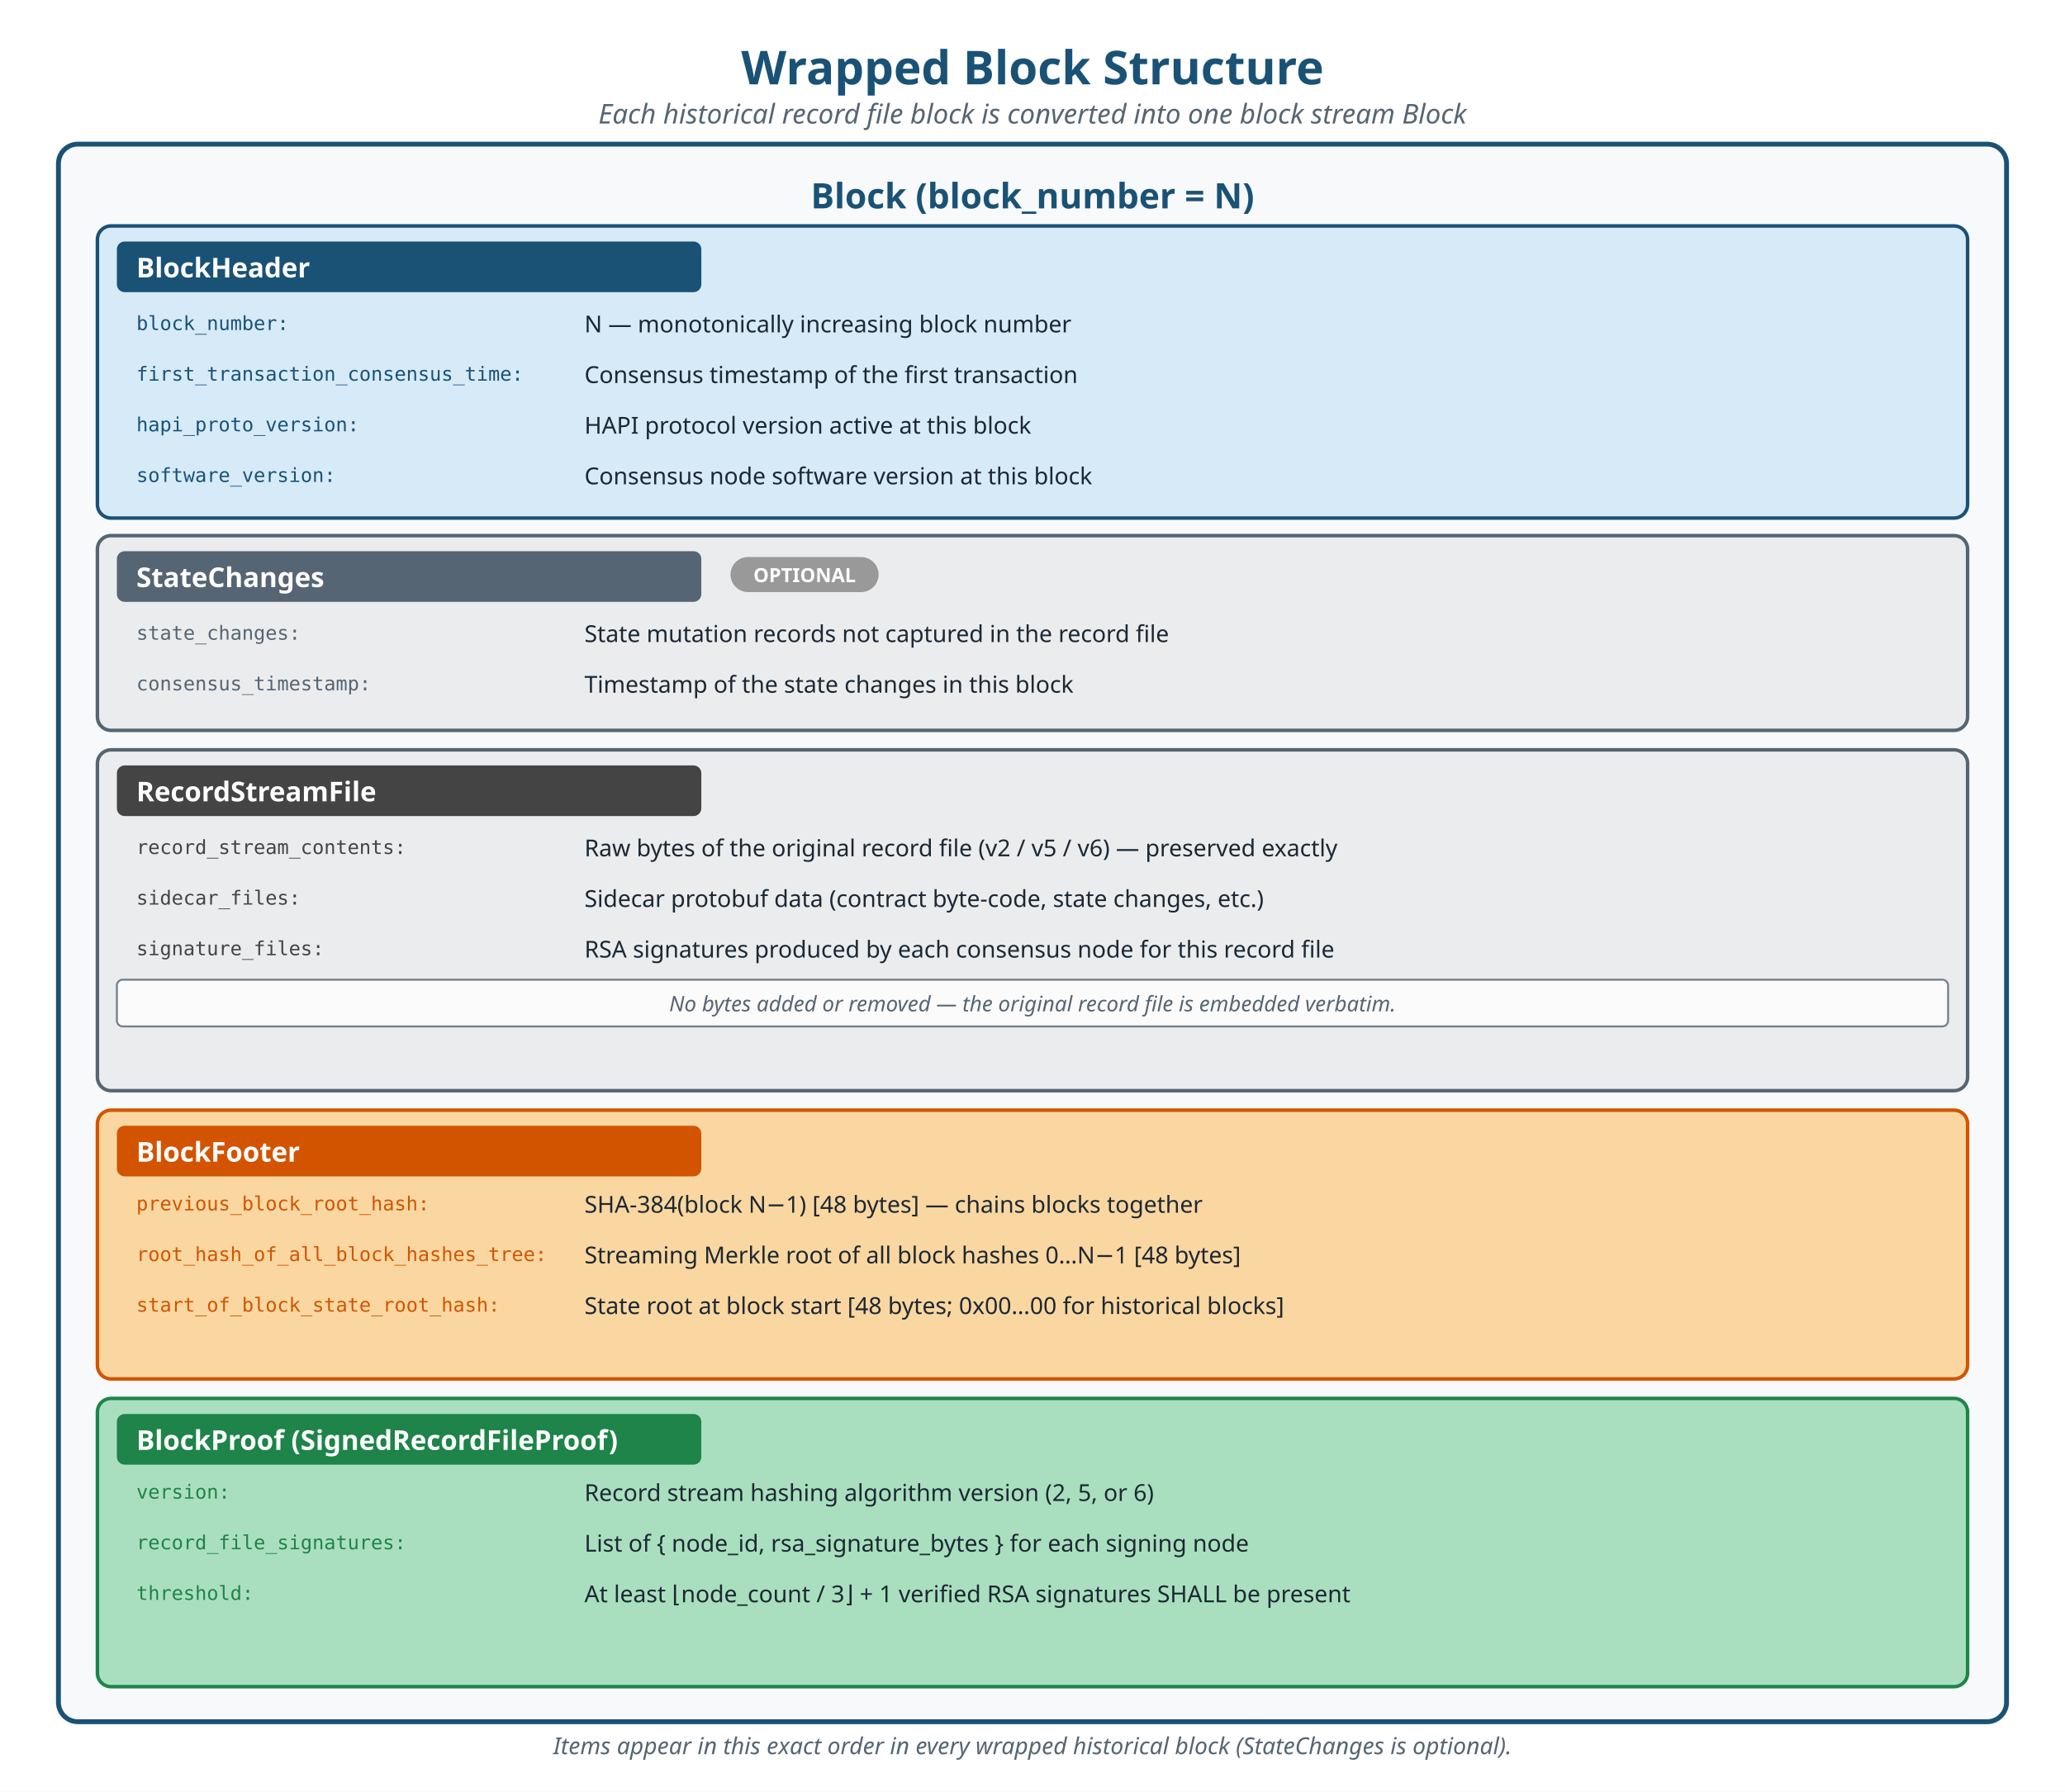
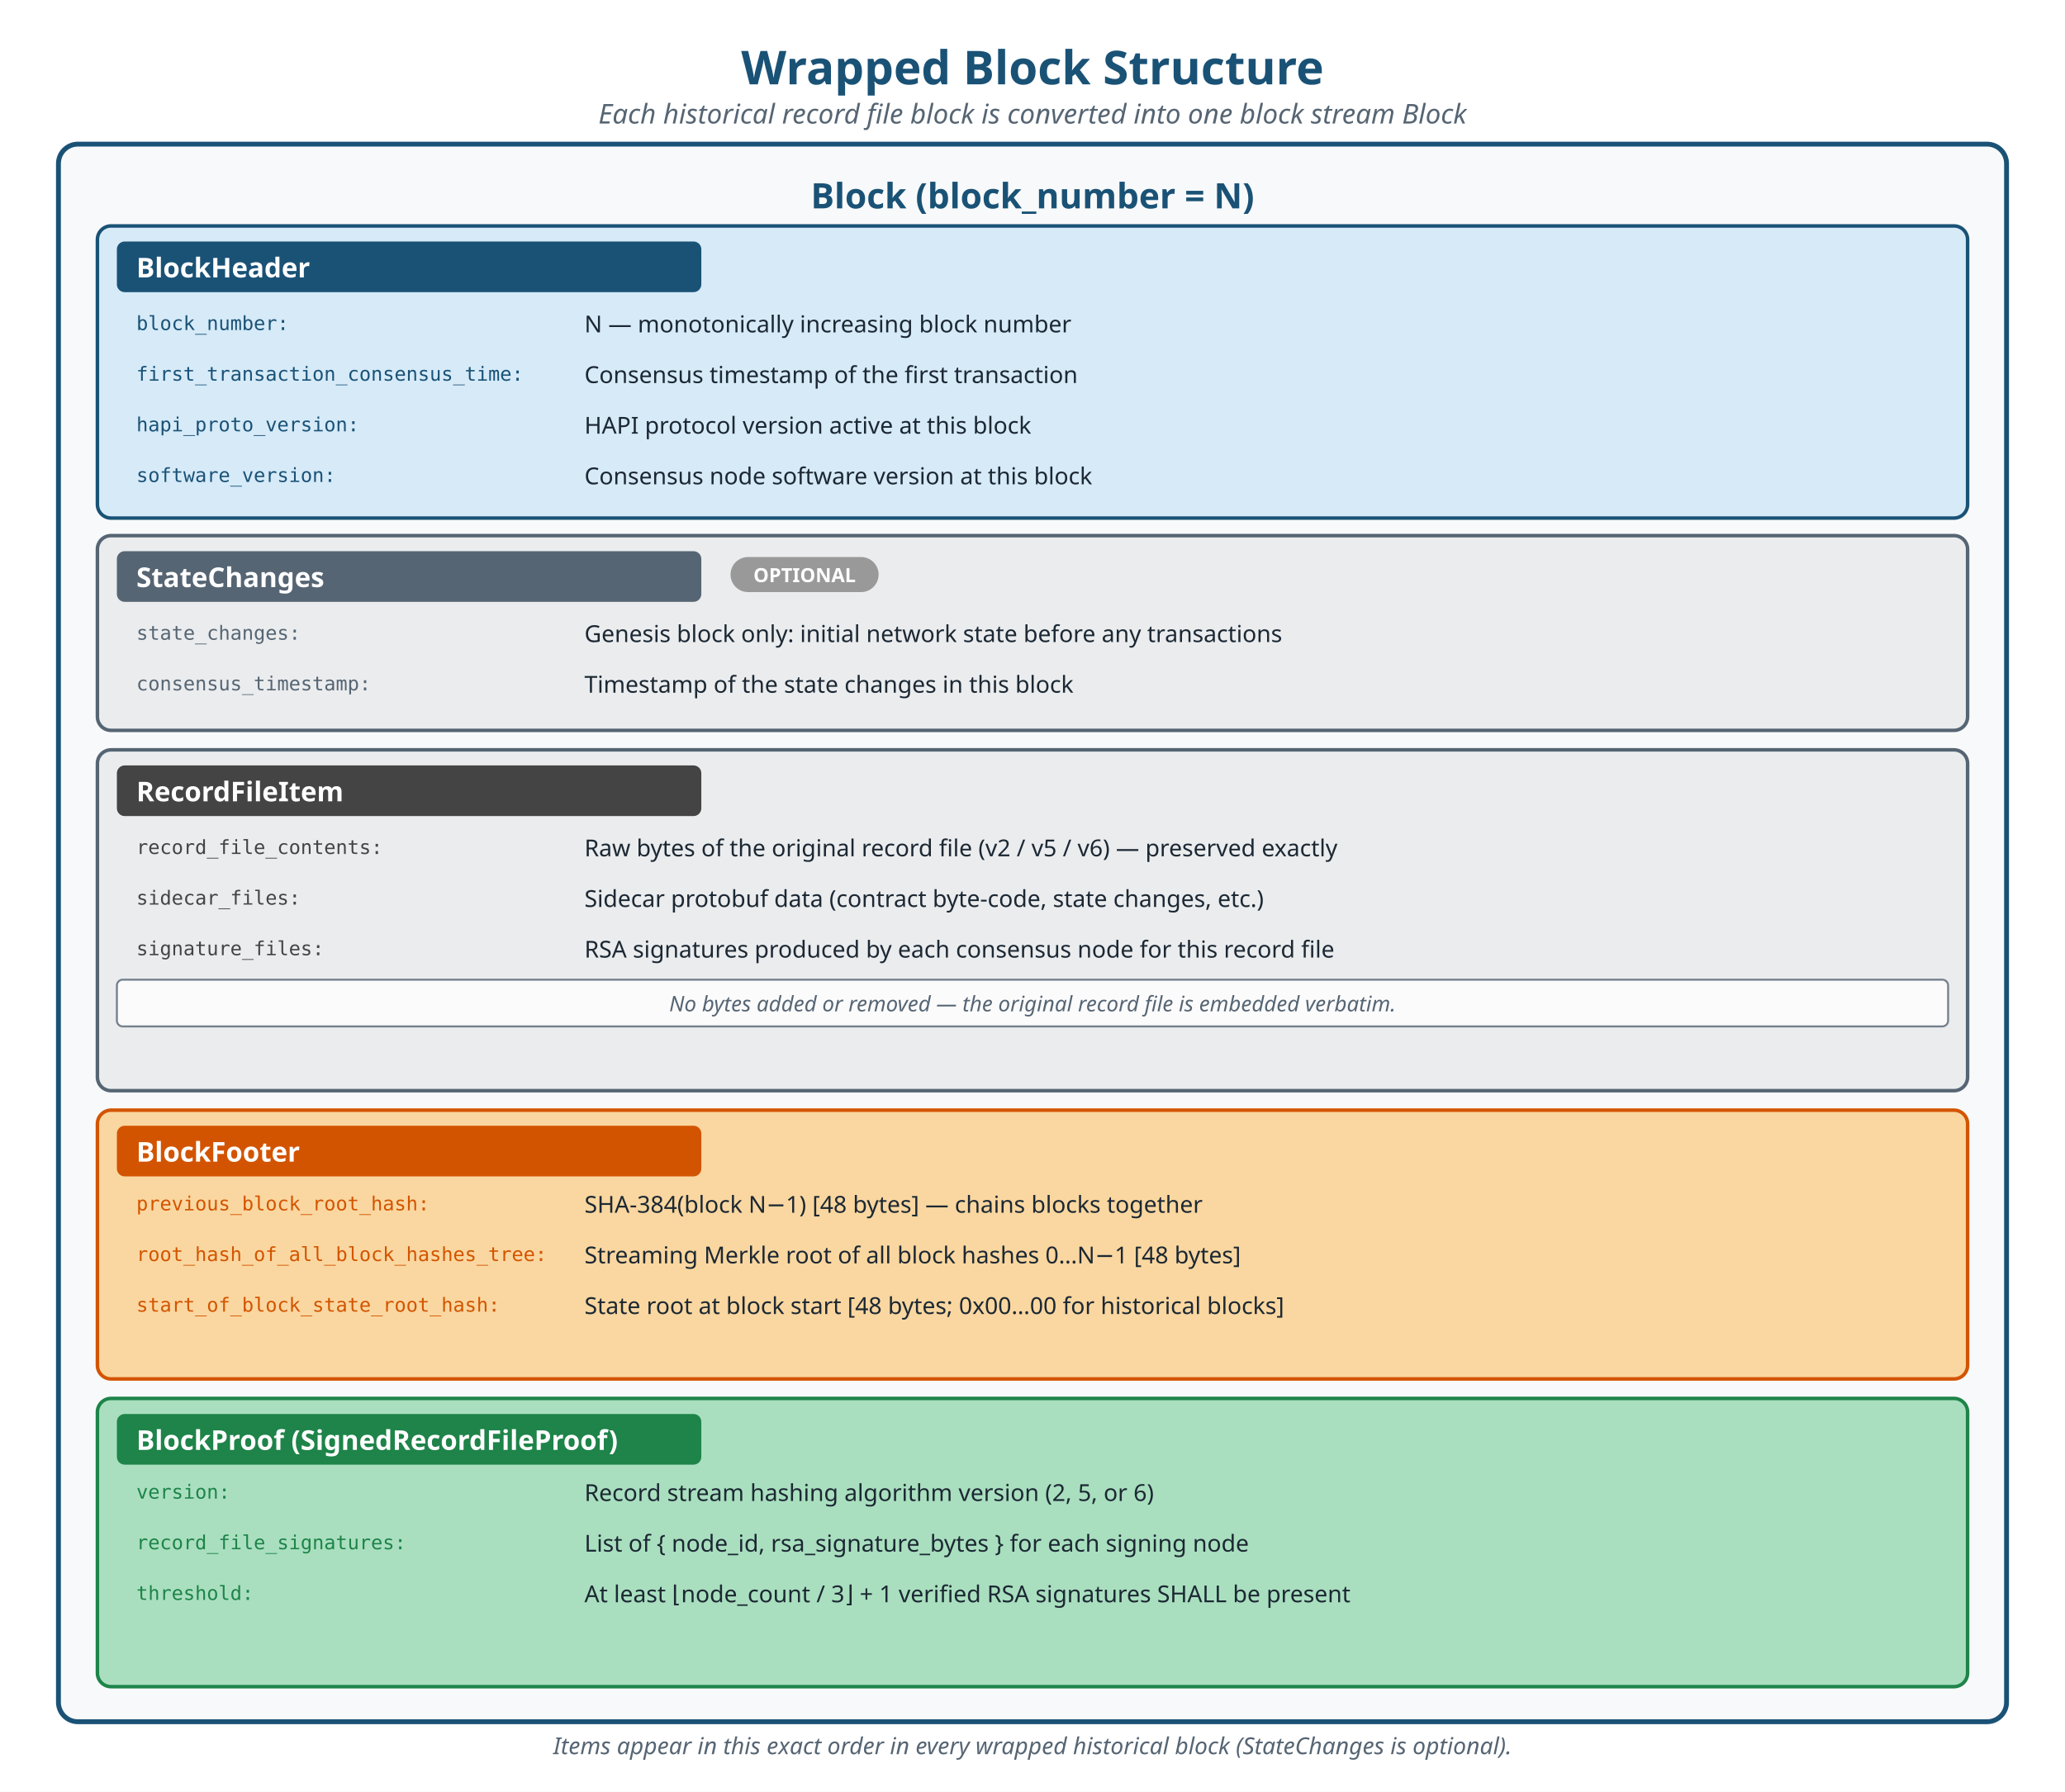
<svg xmlns="http://www.w3.org/2000/svg" width="1060" height="920" viewBox="0 0 1060 920">
  <rect width="1060" height="920" fill="#ffffff" />
  <text x="530" y="34" text-anchor="middle" dominant-baseline="central" font-size="24" font-family="sans-serif" font-weight="bold" fill="#1a5276">Wrapped Block Structure</text>
  <text x="530" y="58" text-anchor="middle" dominant-baseline="central" font-size="14" font-family="sans-serif" font-style="italic" fill="#566573">Each historical record file block is converted into one block stream Block</text>
  <rect x="30" y="74" width="1000" height="810" rx="10" fill="#f8f9fa" stroke="#1a5276" stroke-width="2.5" />
  <text x="530" y="100" text-anchor="middle" dominant-baseline="central" font-size="18" font-family="sans-serif" font-weight="bold" fill="#1a5276">Block  (block_number = N)</text>
  <rect x="50" y="116" width="960" height="150" rx="7" fill="#d6eaf8" stroke="#1a5276" stroke-width="1.8" />
  <rect x="60" y="124" width="300" height="26" rx="4" fill="#1a5276" />
  <text x="70" y="137" text-anchor="start" dominant-baseline="central" font-size="14" font-family="sans-serif" font-weight="bold" fill="#ffffff">BlockHeader</text>
  <text x="70" y="166" text-anchor="start" dominant-baseline="central" font-size="10" font-family="monospace" fill="#1a5276">block_number:</text>
  <text x="300" y="166" text-anchor="start" dominant-baseline="central" font-size="12" font-family="sans-serif" fill="#1c2833">N — monotonically increasing block number</text>
  <text x="70" y="192" text-anchor="start" dominant-baseline="central" font-size="10" font-family="monospace" fill="#1a5276">first_transaction_consensus_time:</text>
  <text x="300" y="192" text-anchor="start" dominant-baseline="central" font-size="12" font-family="sans-serif" fill="#1c2833">Consensus timestamp of the first transaction</text>
  <text x="70" y="218" text-anchor="start" dominant-baseline="central" font-size="10" font-family="monospace" fill="#1a5276">hapi_proto_version:</text>
  <text x="300" y="218" text-anchor="start" dominant-baseline="central" font-size="12" font-family="sans-serif" fill="#1c2833">HAPI protocol version active at this block</text>
  <text x="70" y="244" text-anchor="start" dominant-baseline="central" font-size="10" font-family="monospace" fill="#1a5276">software_version:</text>
  <text x="300" y="244" text-anchor="start" dominant-baseline="central" font-size="12" font-family="sans-serif" fill="#1c2833">Consensus node software version at this block</text>
  <rect x="50" y="275" width="960" height="100" rx="7" fill="#eaecee" stroke="#566573" stroke-width="1.8" />
  <rect x="60" y="283" width="300" height="26" rx="4" fill="#566573" />
  <text x="70" y="296" text-anchor="start" dominant-baseline="central" font-size="14" font-family="sans-serif" font-weight="bold" fill="#ffffff">StateChanges</text>
  <rect x="375" y="286" width="76" height="18" rx="9" fill="#999999" />
  <text x="413" y="295" text-anchor="middle" dominant-baseline="central" font-size="10" font-family="sans-serif" font-weight="bold" fill="#ffffff">OPTIONAL</text>
  <text x="70" y="325" text-anchor="start" dominant-baseline="central" font-size="10" font-family="monospace" fill="#566573">state_changes:</text>
-   <text x="300" y="325" text-anchor="start" dominant-baseline="central" font-size="12" font-family="sans-serif" fill="#1c2833">State mutation records not captured in the record file</text>
+   <text x="300" y="325" text-anchor="start" dominant-baseline="central" font-size="12" font-family="sans-serif" fill="#1c2833">Genesis block only: initial network state before any transactions</text>
  <text x="70" y="351" text-anchor="start" dominant-baseline="central" font-size="10" font-family="monospace" fill="#566573">consensus_timestamp:</text>
  <text x="300" y="351" text-anchor="start" dominant-baseline="central" font-size="12" font-family="sans-serif" fill="#1c2833">Timestamp of the state changes in this block</text>
  <rect x="50" y="385" width="960" height="175" rx="7" fill="#eaecee" stroke="#566573" stroke-width="1.8" />
  <rect x="60" y="393" width="300" height="26" rx="4" fill="#444444" />
-   <text x="70" y="406" text-anchor="start" dominant-baseline="central" font-size="14" font-family="sans-serif" font-weight="bold" fill="#ffffff">RecordStreamFile</text>
-   <text x="70" y="435" text-anchor="start" dominant-baseline="central" font-size="10" font-family="monospace" fill="#444444">record_stream_contents:</text>
+   <text x="70" y="406" text-anchor="start" dominant-baseline="central" font-size="14" font-family="sans-serif" font-weight="bold" fill="#ffffff">RecordFileItem</text>
+   <text x="70" y="435" text-anchor="start" dominant-baseline="central" font-size="10" font-family="monospace" fill="#444444">record_file_contents:</text>
  <text x="300" y="435" text-anchor="start" dominant-baseline="central" font-size="12" font-family="sans-serif" fill="#1c2833">Raw bytes of the original record file (v2 / v5 / v6) — preserved exactly</text>
  <text x="70" y="461" text-anchor="start" dominant-baseline="central" font-size="10" font-family="monospace" fill="#444444">sidecar_files:</text>
  <text x="300" y="461" text-anchor="start" dominant-baseline="central" font-size="12" font-family="sans-serif" fill="#1c2833">Sidecar protobuf data (contract byte-code, state changes, etc.)</text>
  <text x="70" y="487" text-anchor="start" dominant-baseline="central" font-size="10" font-family="monospace" fill="#444444">signature_files:</text>
  <text x="300" y="487" text-anchor="start" dominant-baseline="central" font-size="12" font-family="sans-serif" fill="#1c2833">RSA signatures produced by each consensus node for this record file</text>
  <rect x="60" y="503" width="940" height="24" rx="3" fill="#ffffff" stroke="#566573" stroke-width="1" opacity="0.8" />
  <text x="530" y="515" text-anchor="middle" dominant-baseline="central" font-size="11" font-family="sans-serif" font-style="italic" fill="#566573">No bytes added or removed — the original record file is embedded verbatim.</text>
  <rect x="50" y="570" width="960" height="138" rx="7" fill="#fad7a0" stroke="#d35400" stroke-width="1.8" />
  <rect x="60" y="578" width="300" height="26" rx="4" fill="#d35400" />
  <text x="70" y="591" text-anchor="start" dominant-baseline="central" font-size="14" font-family="sans-serif" font-weight="bold" fill="#ffffff">BlockFooter</text>
  <text x="70" y="618" text-anchor="start" dominant-baseline="central" font-size="10" font-family="monospace" fill="#d35400">previous_block_root_hash:</text>
  <text x="300" y="618" text-anchor="start" dominant-baseline="central" font-size="12" font-family="sans-serif" fill="#1c2833">SHA-384(block N−1)  [48 bytes]  — chains blocks together</text>
  <text x="70" y="644" text-anchor="start" dominant-baseline="central" font-size="10" font-family="monospace" fill="#d35400">root_hash_of_all_block_hashes_tree:</text>
  <text x="300" y="644" text-anchor="start" dominant-baseline="central" font-size="12" font-family="sans-serif" fill="#1c2833">Streaming Merkle root of all block hashes 0…N−1  [48 bytes]</text>
  <text x="70" y="670" text-anchor="start" dominant-baseline="central" font-size="10" font-family="monospace" fill="#d35400">start_of_block_state_root_hash:</text>
  <text x="300" y="670" text-anchor="start" dominant-baseline="central" font-size="12" font-family="sans-serif" fill="#1c2833">State root at block start  [48 bytes; 0x00…00 for historical blocks]</text>
  <rect x="50" y="718" width="960" height="148" rx="7" fill="#a9dfbf" stroke="#1e8449" stroke-width="1.8" />
  <rect x="60" y="726" width="300" height="26" rx="4" fill="#1e8449" />
  <text x="70" y="739" text-anchor="start" dominant-baseline="central" font-size="14" font-family="sans-serif" font-weight="bold" fill="#ffffff">BlockProof  (SignedRecordFileProof)</text>
  <text x="70" y="766" text-anchor="start" dominant-baseline="central" font-size="10" font-family="monospace" fill="#1e8449">version:</text>
  <text x="300" y="766" text-anchor="start" dominant-baseline="central" font-size="12" font-family="sans-serif" fill="#1c2833">Record stream hashing algorithm version  (2, 5, or 6)</text>
  <text x="70" y="792" text-anchor="start" dominant-baseline="central" font-size="10" font-family="monospace" fill="#1e8449">record_file_signatures:</text>
  <text x="300" y="792" text-anchor="start" dominant-baseline="central" font-size="12" font-family="sans-serif" fill="#1c2833">List of { node_id, rsa_signature_bytes } for each signing node</text>
  <text x="70" y="818" text-anchor="start" dominant-baseline="central" font-size="10" font-family="monospace" fill="#1e8449">threshold:</text>
  <text x="300" y="818" text-anchor="start" dominant-baseline="central" font-size="12" font-family="sans-serif" fill="#1c2833">At least ⌊node_count / 3⌋ + 1 verified RSA signatures SHALL be present</text>
  <text x="530" y="896" text-anchor="middle" dominant-baseline="central" font-size="12" font-family="sans-serif" font-style="italic" fill="#566573">Items appear in this exact order in every wrapped historical block (StateChanges is optional).</text>
</svg>
